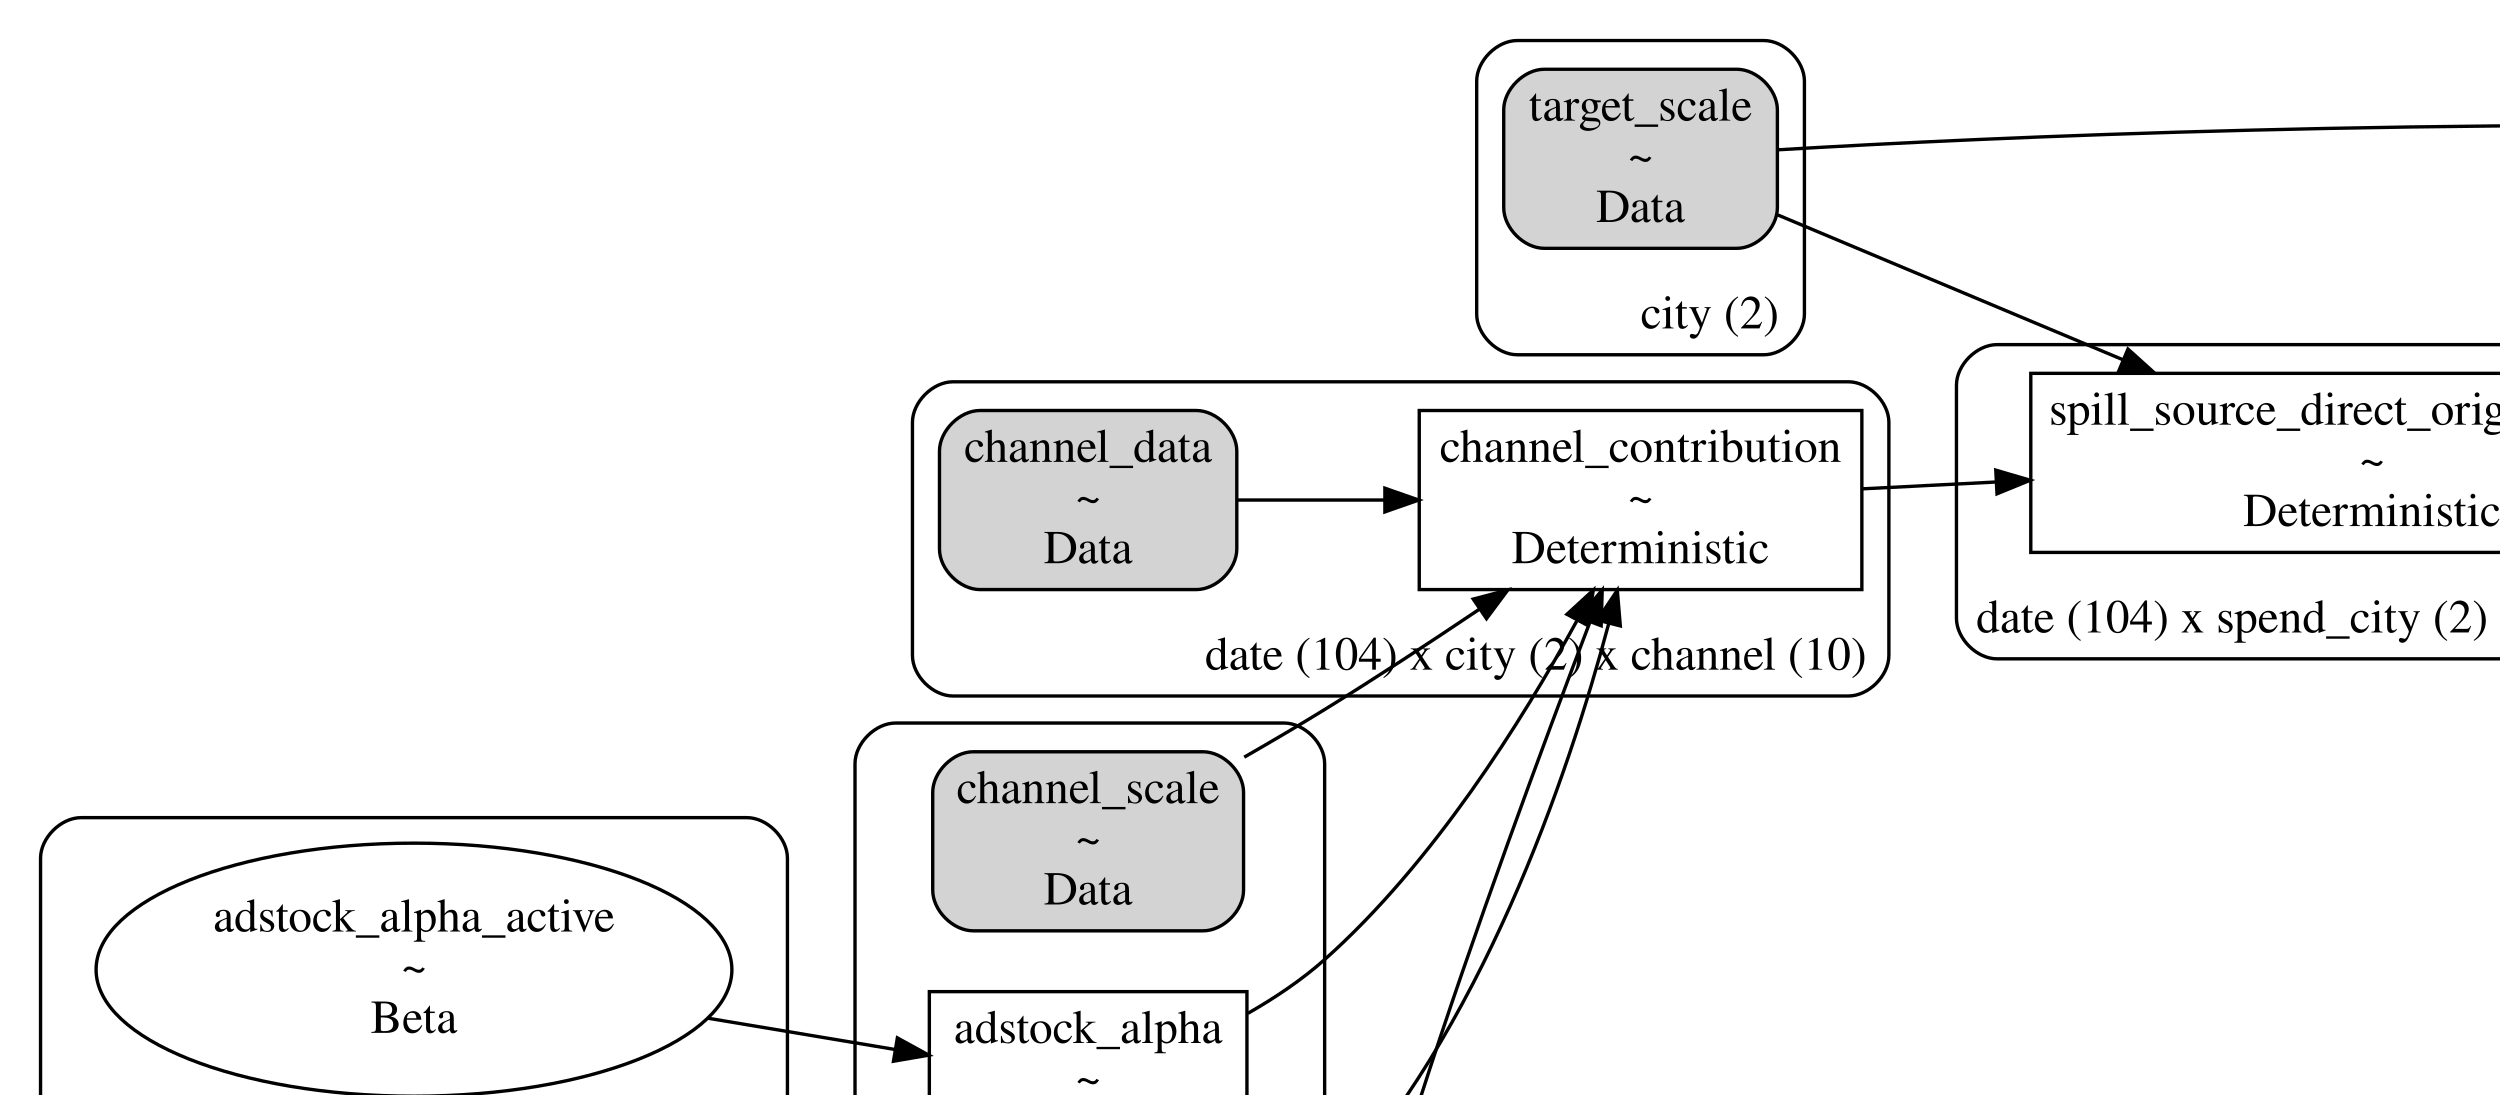
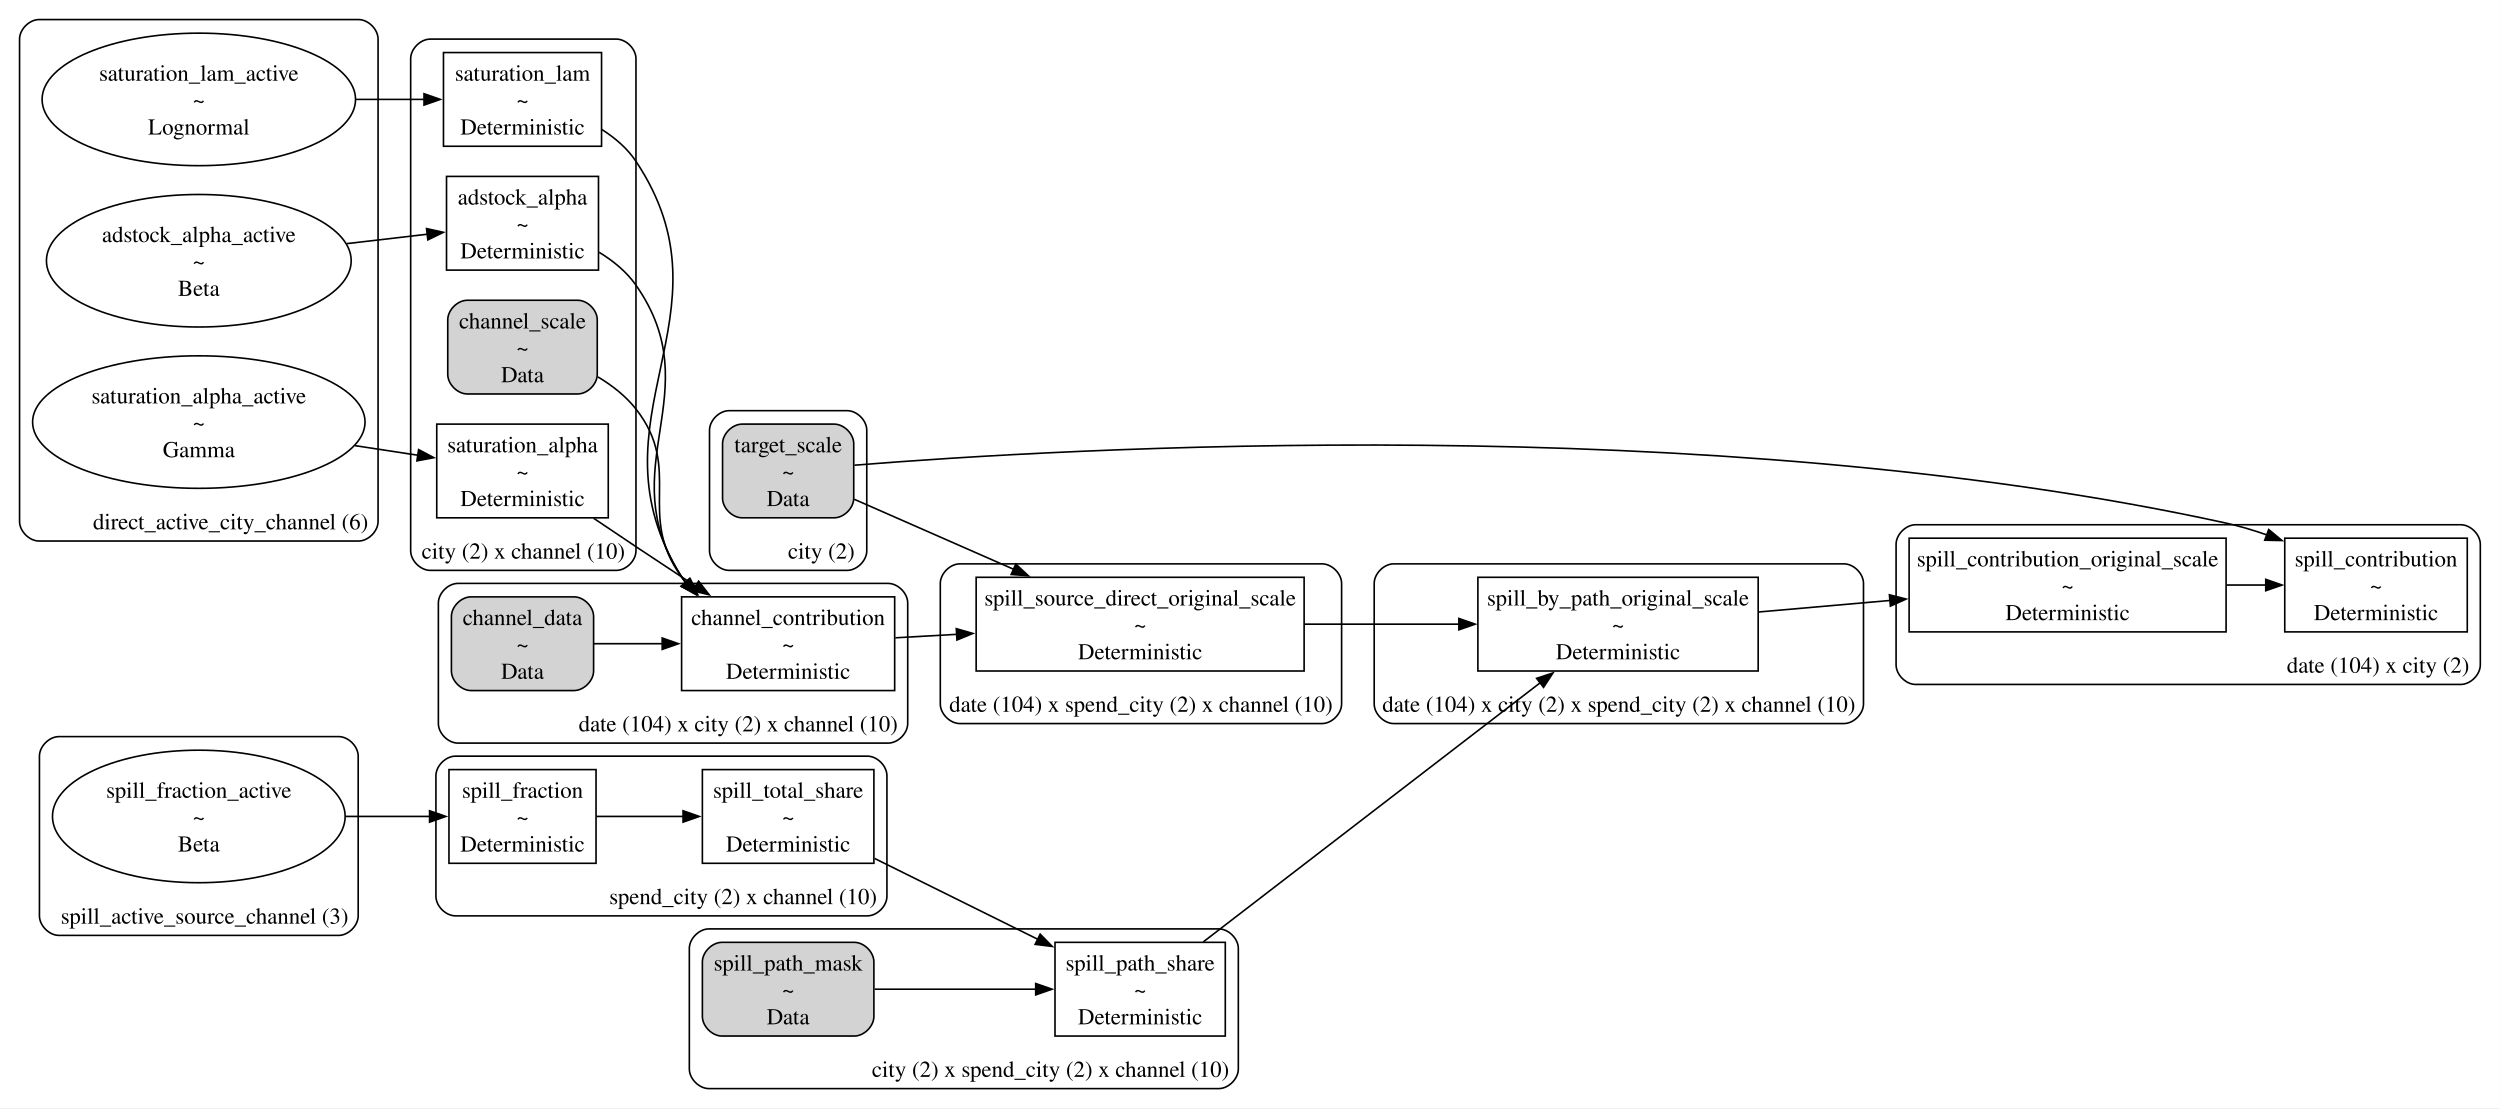
- <svg xmlns="http://www.w3.org/2000/svg" width="3206pt" height="1404pt" viewBox="0.00 0.00 1539.06 674.00">
-   <g id="graph0" class="graph" transform="scale(2.08 2.08) rotate(0) translate(4 670)">
-     <polygon fill="white" stroke="transparent" points="-4,4 -4,-670 1535.06,-670 1535.06,4 -4,4" />
+ <svg xmlns="http://www.w3.org/2000/svg" width="3196pt" height="1417pt" viewBox="0.00 0.00 3196.00 1417.00">
+   <g id="graph0" class="graph" transform="scale(2.08333 2.08333) rotate(0) translate(4 676)">
+     <polygon fill="white" stroke="none" points="-4,4 -4,-676 1530,-676 1530,4 -4,4" />
    <g id="clust1" class="cluster">
-       <path fill="none" stroke="black" d="M276.56,-28C276.56,-28 530.56,-28 530.56,-28 536.56,-28 542.56,-34 542.56,-40 542.56,-40 542.56,-109 542.56,-109 542.56,-115 536.56,-121 530.56,-121 530.56,-121 276.56,-121 276.56,-121 270.56,-121 264.56,-115 264.56,-109 264.56,-109 264.56,-40 264.56,-40 264.56,-34 270.56,-28 276.56,-28" />
-       <text text-anchor="middle" x="454.06" y="-35.8" font-family="Times,serif" font-size="14.00">spend_city (2) x channel (10)</text>
+       <path fill="none" stroke="black" d="M443.38,-326C443.38,-326 515.88,-326 515.88,-326 521.88,-326 527.88,-332 527.88,-338 527.88,-338 527.88,-412 527.88,-412 527.88,-418 521.88,-424 515.88,-424 515.88,-424 443.38,-424 443.38,-424 437.38,-424 431.38,-418 431.38,-412 431.38,-412 431.38,-338 431.38,-338 431.38,-332 437.38,-326 443.38,-326" />
+       <text xml:space="preserve" text-anchor="middle" x="500" y="-333.2" font-family="Times,serif" font-size="14.00">city (2)</text>
    </g>
    <g id="clust2" class="cluster">
-       <path fill="none" stroke="black" d="M32.02,-8C32.02,-8 205.04,-8 205.04,-8 211.04,-8 217.04,-14 217.04,-20 217.04,-20 217.04,-109 217.04,-109 217.04,-115 211.04,-121 205.04,-121 205.04,-121 32.02,-121 32.02,-121 26.02,-121 20.02,-115 20.02,-109 20.02,-109 20.02,-20 20.02,-20 20.02,-14 26.02,-8 32.02,-8" />
-       <text text-anchor="middle" x="122.54" y="-15.8" font-family="Times,serif" font-size="14.00">spill_active_source_channel (3)</text>
+       <path fill="none" stroke="black" d="M20,-344C20,-344 216,-344 216,-344 222,-344 228,-350 228,-356 228,-356 228,-652 228,-652 228,-658 222,-664 216,-664 216,-664 20,-664 20,-664 14,-664 8,-658 8,-652 8,-652 8,-356 8,-356 8,-350 14,-344 20,-344" />
+       <text xml:space="preserve" text-anchor="middle" x="137.5" y="-351.2" font-family="Times,serif" font-size="14.00">direct_active_city_channel (6)</text>
    </g>
    <g id="clust3" class="cluster">
-       <path fill="none" stroke="black" d="M20,-129C20,-129 217.06,-129 217.06,-129 223.06,-129 229.06,-135 229.06,-141 229.06,-141 229.06,-416 229.06,-416 229.06,-422 223.06,-428 217.06,-428 217.06,-428 20,-428 20,-428 14,-428 8,-422 8,-416 8,-416 8,-141 8,-141 8,-135 14,-129 20,-129" />
-       <text text-anchor="middle" x="138.06" y="-136.8" font-family="Times,serif" font-size="14.00">direct_active_city_channel (6)</text>
+       <path fill="none" stroke="black" d="M851.25,-232C851.25,-232 1127.5,-232 1127.5,-232 1133.5,-232 1139.5,-238 1139.5,-244 1139.5,-244 1139.5,-318 1139.5,-318 1139.5,-324 1133.5,-330 1127.5,-330 1127.5,-330 851.25,-330 851.25,-330 845.25,-330 839.25,-324 839.25,-318 839.25,-318 839.25,-244 839.25,-244 839.25,-238 845.25,-232 851.25,-232" />
+       <text xml:space="preserve" text-anchor="middle" x="989.38" y="-239.2" font-family="Times,serif" font-size="14.00">date (104) x city (2) x spend_city (2) x channel (10)</text>
    </g>
    <g id="clust4" class="cluster">
-       <path fill="none" stroke="black" d="M261.06,-150C261.06,-150 376.06,-150 376.06,-150 382.06,-150 388.06,-156 388.06,-162 388.06,-162 388.06,-444 388.06,-444 388.06,-450 382.06,-456 376.06,-456 376.06,-456 261.06,-456 261.06,-456 255.06,-456 249.06,-450 249.06,-444 249.06,-444 249.06,-162 249.06,-162 249.06,-156 255.06,-150 261.06,-150" />
-       <text text-anchor="middle" x="318.56" y="-157.8" font-family="Times,serif" font-size="14.00">city (2) x channel (10)</text>
+       <path fill="none" stroke="black" d="M260,-326C260,-326 374.25,-326 374.25,-326 380.25,-326 386.25,-332 386.25,-338 386.25,-338 386.25,-640 386.25,-640 386.25,-646 380.25,-652 374.25,-652 374.25,-652 260,-652 260,-652 254,-652 248,-646 248,-640 248,-640 248,-338 248,-338 248,-332 254,-326 260,-326" />
+       <text xml:space="preserve" text-anchor="middle" x="317.13" y="-333.2" font-family="Times,serif" font-size="14.00">city (2) x channel (10)</text>
    </g>
    <g id="clust5" class="cluster">
-       <path fill="none" stroke="black" d="M854.06,-475C854.06,-475 1131.06,-475 1131.06,-475 1137.06,-475 1143.06,-481 1143.06,-487 1143.06,-487 1143.06,-556 1143.06,-556 1143.06,-562 1137.06,-568 1131.06,-568 1131.06,-568 854.06,-568 854.06,-568 848.06,-568 842.06,-562 842.06,-556 842.06,-556 842.06,-487 842.06,-487 842.06,-481 848.06,-475 854.06,-475" />
-       <text text-anchor="middle" x="992.56" y="-482.8" font-family="Times,serif" font-size="14.00">date (104) x city (2) x spend_city (2) x channel (10)</text>
+       <path fill="none" stroke="black" d="M431,-8C431,-8 743.88,-8 743.88,-8 749.88,-8 755.88,-14 755.88,-20 755.88,-20 755.88,-94 755.88,-94 755.88,-100 749.88,-106 743.88,-106 743.88,-106 431,-106 431,-106 425,-106 419,-100 419,-94 419,-94 419,-20 419,-20 419,-14 425,-8 431,-8" />
+       <text xml:space="preserve" text-anchor="middle" x="640.63" y="-15.2" font-family="Times,serif" font-size="14.00">city (2) x spend_city (2) x channel (10)</text>
    </g>
    <g id="clust6" class="cluster">
-       <path fill="none" stroke="black" d="M278.06,-464C278.06,-464 543.06,-464 543.06,-464 549.06,-464 555.06,-470 555.06,-476 555.06,-476 555.06,-545 555.06,-545 555.06,-551 549.06,-557 543.06,-557 543.06,-557 278.06,-557 278.06,-557 272.06,-557 266.06,-551 266.06,-545 266.06,-545 266.06,-476 266.06,-476 266.06,-470 272.06,-464 278.06,-464" />
-       <text text-anchor="middle" x="450.56" y="-471.8" font-family="Times,serif" font-size="14.00">date (104) x city (2) x channel (10)</text>
+       <path fill="none" stroke="black" d="M277,-220C277,-220 541,-220 541,-220 547,-220 553,-226 553,-232 553,-232 553,-306 553,-306 553,-312 547,-318 541,-318 541,-318 277,-318 277,-318 271,-318 265,-312 265,-306 265,-306 265,-232 265,-232 265,-226 271,-220 277,-220" />
+       <text xml:space="preserve" text-anchor="middle" x="449" y="-227.2" font-family="Times,serif" font-size="14.00">date (104) x city (2) x channel (10)</text>
    </g>
    <g id="clust7" class="cluster">
-       <path fill="none" stroke="black" d="M432.56,-247C432.56,-247 746.56,-247 746.56,-247 752.56,-247 758.56,-253 758.56,-259 758.56,-259 758.56,-328 758.56,-328 758.56,-334 752.56,-340 746.56,-340 746.56,-340 432.56,-340 432.56,-340 426.56,-340 420.56,-334 420.56,-328 420.56,-328 420.56,-259 420.56,-259 420.56,-253 426.56,-247 432.56,-247" />
-       <text text-anchor="middle" x="643.06" y="-254.8" font-family="Times,serif" font-size="14.00">city (2) x spend_city (2) x channel (10)</text>
+       <path fill="none" stroke="black" d="M1171.5,-256C1171.5,-256 1506,-256 1506,-256 1512,-256 1518,-262 1518,-268 1518,-268 1518,-342 1518,-342 1518,-348 1512,-354 1506,-354 1506,-354 1171.5,-354 1171.5,-354 1165.5,-354 1159.5,-348 1159.5,-342 1159.5,-342 1159.5,-268 1159.5,-268 1159.5,-262 1165.5,-256 1171.5,-256" />
+       <text xml:space="preserve" text-anchor="middle" x="1455.25" y="-263.2" font-family="Times,serif" font-size="14.00">date (104) x city (2)</text>
    </g>
    <g id="clust8" class="cluster">
-       <path fill="none" stroke="black" d="M1175.06,-487C1175.06,-487 1511.06,-487 1511.06,-487 1517.06,-487 1523.06,-493 1523.06,-499 1523.06,-499 1523.06,-568 1523.06,-568 1523.06,-574 1517.06,-580 1511.06,-580 1511.06,-580 1175.06,-580 1175.06,-580 1169.06,-580 1163.06,-574 1163.06,-568 1163.06,-568 1163.06,-499 1163.06,-499 1163.06,-493 1169.06,-487 1175.06,-487" />
-       <text text-anchor="middle" x="1460.06" y="-494.8" font-family="Times,serif" font-size="14.00">date (104) x city (2)</text>
+       <path fill="none" stroke="black" d="M275.5,-114C275.5,-114 528.25,-114 528.25,-114 534.25,-114 540.25,-120 540.25,-126 540.25,-126 540.25,-200 540.25,-200 540.25,-206 534.25,-212 528.25,-212 528.25,-212 275.5,-212 275.5,-212 269.5,-212 263.5,-206 263.5,-200 263.5,-200 263.5,-126 263.5,-126 263.5,-120 269.5,-114 275.5,-114" />
+       <text xml:space="preserve" text-anchor="middle" x="452" y="-121.2" font-family="Times,serif" font-size="14.00">spend_city (2) x channel (10)</text>
    </g>
    <g id="clust9" class="cluster">
-       <path fill="none" stroke="black" d="M445.06,-565C445.06,-565 518.06,-565 518.06,-565 524.06,-565 530.06,-571 530.06,-577 530.06,-577 530.06,-646 530.06,-646 530.06,-652 524.06,-658 518.06,-658 518.06,-658 445.06,-658 445.06,-658 439.06,-658 433.06,-652 433.06,-646 433.06,-646 433.06,-577 433.06,-577 433.06,-571 439.06,-565 445.06,-565" />
-       <text text-anchor="middle" x="502.06" y="-572.8" font-family="Times,serif" font-size="14.00">city (2)</text>
+       <path fill="none" stroke="black" d="M585,-232C585,-232 807.25,-232 807.25,-232 813.25,-232 819.25,-238 819.25,-244 819.25,-244 819.25,-318 819.25,-318 819.25,-324 813.25,-330 807.25,-330 807.25,-330 585,-330 585,-330 579,-330 573,-324 573,-318 573,-318 573,-244 573,-244 573,-238 579,-232 585,-232" />
+       <text xml:space="preserve" text-anchor="middle" x="696.13" y="-239.2" font-family="Times,serif" font-size="14.00">date (104) x spend_city (2) x channel (10)</text>
    </g>
    <g id="clust10" class="cluster">
-       <path fill="none" stroke="black" d="M587.06,-475C587.06,-475 810.06,-475 810.06,-475 816.06,-475 822.06,-481 822.06,-487 822.06,-487 822.06,-556 822.06,-556 822.06,-562 816.06,-568 810.06,-568 810.06,-568 587.06,-568 587.06,-568 581.06,-568 575.06,-562 575.06,-556 575.06,-556 575.06,-487 575.06,-487 575.06,-481 581.06,-475 587.06,-475" />
-       <text text-anchor="middle" x="698.56" y="-482.8" font-family="Times,serif" font-size="14.00">date (104) x spend_city (2) x channel (10)</text>
+       <path fill="none" stroke="black" d="M32.2,-102C32.2,-102 203.8,-102 203.8,-102 209.8,-102 215.8,-108 215.8,-114 215.8,-114 215.8,-212 215.8,-212 215.8,-218 209.8,-224 203.8,-224 203.8,-224 32.2,-224 32.2,-224 26.2,-224 20.2,-218 20.2,-212 20.2,-212 20.2,-114 20.2,-114 20.2,-108 26.2,-102 32.2,-102" />
+       <text xml:space="preserve" text-anchor="middle" x="121.55" y="-109.2" font-family="Times,serif" font-size="14.00">spill_active_source_channel (3)</text>
    </g>
    <g id="node1" class="node">
-       <polygon fill="none" stroke="black" points="363.56,-112.5 272.56,-112.5 272.56,-59.5 363.56,-59.5 363.56,-112.5" />
-       <text text-anchor="middle" x="318.06" y="-97.3" font-family="Times,serif" font-size="14.00">spill_fraction</text>
-       <text text-anchor="middle" x="318.06" y="-82.3" font-family="Times,serif" font-size="14.00">~</text>
-       <text text-anchor="middle" x="318.06" y="-67.3" font-family="Times,serif" font-size="14.00">Deterministic</text>
+       <path fill="lightgrey" stroke="black" d="M507.88,-415.75C507.88,-415.75 451.38,-415.75 451.38,-415.75 445.38,-415.75 439.38,-409.75 439.38,-403.75 439.38,-403.75 439.38,-370.25 439.38,-370.25 439.38,-364.25 445.38,-358.25 451.38,-358.25 451.38,-358.25 507.88,-358.25 507.88,-358.25 513.88,-358.25 519.88,-364.25 519.88,-370.25 519.88,-370.25 519.88,-403.75 519.88,-403.75 519.88,-409.75 513.88,-415.75 507.88,-415.75" />
+       <text xml:space="preserve" text-anchor="middle" x="479.63" y="-398.45" font-family="Times,serif" font-size="14.00">target_scale</text>
+       <text xml:space="preserve" text-anchor="middle" x="479.63" y="-381.95" font-family="Times,serif" font-size="14.00">~</text>
+       <text xml:space="preserve" text-anchor="middle" x="479.63" y="-365.45" font-family="Times,serif" font-size="14.00">Data</text>
+     </g>
+     <g id="node14" class="node">
+       <polygon fill="none" stroke="black" points="1510,-345.75 1398,-345.75 1398,-288.25 1510,-288.25 1510,-345.75" />
+       <text xml:space="preserve" text-anchor="middle" x="1454" y="-328.45" font-family="Times,serif" font-size="14.00">spill_contribution</text>
+       <text xml:space="preserve" text-anchor="middle" x="1454" y="-311.95" font-family="Times,serif" font-size="14.00">~</text>
+       <text xml:space="preserve" text-anchor="middle" x="1454" y="-295.45" font-family="Times,serif" font-size="14.00">Deterministic</text>
+     </g>
+     <g id="edge15" class="edge">
+       <path fill="none" stroke="black" d="M520.35,-390.54C645.76,-400.68 1043.81,-424.8 1362,-355 1370.26,-353.19 1378.71,-350.66 1386.98,-347.77" />
+       <polygon fill="black" stroke="black" points="1388.15,-351.07 1396.3,-344.3 1385.71,-344.51 1388.15,-351.07" />
+     </g>
+     <g id="node18" class="node">
+       <polygon fill="none" stroke="black" points="796.25,-321.75 595,-321.75 595,-264.25 796.25,-264.25 796.25,-321.75" />
+       <text xml:space="preserve" text-anchor="middle" x="695.63" y="-304.45" font-family="Times,serif" font-size="14.00">spill_source_direct_original_scale</text>
+       <text xml:space="preserve" text-anchor="middle" x="695.63" y="-287.95" font-family="Times,serif" font-size="14.00">~</text>
+       <text xml:space="preserve" text-anchor="middle" x="695.63" y="-271.45" font-family="Times,serif" font-size="14.00">Deterministic</text>
+     </g>
+     <g id="edge17" class="edge">
+       <path fill="none" stroke="black" d="M520.13,-369.65C547.6,-357.58 585.1,-341.11 618.3,-326.53" />
+       <polygon fill="black" stroke="black" points="619.32,-329.9 627.07,-322.68 616.5,-323.49 619.32,-329.9" />
    </g>
    <g id="node2" class="node">
-       <polygon fill="none" stroke="black" points="534.56,-112.5 428.56,-112.5 428.56,-59.5 534.56,-59.5 534.56,-112.5" />
-       <text text-anchor="middle" x="481.56" y="-97.3" font-family="Times,serif" font-size="14.00">spill_total_share</text>
-       <text text-anchor="middle" x="481.56" y="-82.3" font-family="Times,serif" font-size="14.00">~</text>
-       <text text-anchor="middle" x="481.56" y="-67.3" font-family="Times,serif" font-size="14.00">Deterministic</text>
+       <ellipse fill="none" stroke="black" cx="118" cy="-417" rx="102" ry="40.66" />
+       <text xml:space="preserve" text-anchor="middle" x="118" y="-428.45" font-family="Times,serif" font-size="14.00">saturation_alpha_active</text>
+       <text xml:space="preserve" text-anchor="middle" x="118" y="-411.95" font-family="Times,serif" font-size="14.00">~</text>
+       <text xml:space="preserve" text-anchor="middle" x="118" y="-395.45" font-family="Times,serif" font-size="14.00">Gamma</text>
+     </g>
+     <g id="node6" class="node">
+       <polygon fill="none" stroke="black" points="369.25,-415.75 264,-415.75 264,-358.25 369.25,-358.25 369.25,-415.75" />
+       <text xml:space="preserve" text-anchor="middle" x="316.63" y="-398.45" font-family="Times,serif" font-size="14.00">saturation_alpha</text>
+       <text xml:space="preserve" text-anchor="middle" x="316.63" y="-381.95" font-family="Times,serif" font-size="14.00">~</text>
+       <text xml:space="preserve" text-anchor="middle" x="316.63" y="-365.45" font-family="Times,serif" font-size="14.00">Deterministic</text>
+     </g>
+     <g id="edge14" class="edge">
+       <path fill="none" stroke="black" d="M213.86,-402.53C227.01,-400.52 240.26,-398.5 252.63,-396.61" />
+       <polygon fill="black" stroke="black" points="252.88,-400.11 262.24,-395.15 251.82,-393.19 252.88,-400.11" />
+     </g>
+     <g id="node3" class="node">
+       <ellipse fill="none" stroke="black" cx="118" cy="-516" rx="93.51" ry="40.66" />
+       <text xml:space="preserve" text-anchor="middle" x="118" y="-527.45" font-family="Times,serif" font-size="14.00">adstock_alpha_active</text>
+       <text xml:space="preserve" text-anchor="middle" x="118" y="-510.95" font-family="Times,serif" font-size="14.00">~</text>
+       <text xml:space="preserve" text-anchor="middle" x="118" y="-494.45" font-family="Times,serif" font-size="14.00">Beta</text>
+     </g>
+     <g id="node9" class="node">
+       <polygon fill="none" stroke="black" points="363.25,-567.75 270,-567.75 270,-510.25 363.25,-510.25 363.25,-567.75" />
+       <text xml:space="preserve" text-anchor="middle" x="316.63" y="-550.45" font-family="Times,serif" font-size="14.00">adstock_alpha</text>
+       <text xml:space="preserve" text-anchor="middle" x="316.63" y="-533.95" font-family="Times,serif" font-size="14.00">~</text>
+       <text xml:space="preserve" text-anchor="middle" x="316.63" y="-517.45" font-family="Times,serif" font-size="14.00">Deterministic</text>
+     </g>
+     <g id="edge3" class="edge">
+       <path fill="none" stroke="black" d="M208.68,-526.49C225.63,-528.47 242.93,-530.5 258.54,-532.32" />
+       <polygon fill="black" stroke="black" points="257.73,-535.75 268.07,-533.44 258.54,-528.8 257.73,-535.75" />
+     </g>
+     <g id="node4" class="node">
+       <ellipse fill="none" stroke="black" cx="118" cy="-615" rx="96.17" ry="40.66" />
+       <text xml:space="preserve" text-anchor="middle" x="118" y="-626.45" font-family="Times,serif" font-size="14.00">saturation_lam_active</text>
+       <text xml:space="preserve" text-anchor="middle" x="118" y="-609.95" font-family="Times,serif" font-size="14.00">~</text>
+       <text xml:space="preserve" text-anchor="middle" x="118" y="-593.45" font-family="Times,serif" font-size="14.00">Lognormal</text>
+     </g>
+     <g id="node8" class="node">
+       <polygon fill="none" stroke="black" points="365.13,-643.75 268.13,-643.75 268.13,-586.25 365.13,-586.25 365.13,-643.75" />
+       <text xml:space="preserve" text-anchor="middle" x="316.63" y="-626.45" font-family="Times,serif" font-size="14.00">saturation_lam</text>
+       <text xml:space="preserve" text-anchor="middle" x="316.63" y="-609.95" font-family="Times,serif" font-size="14.00">~</text>
+       <text xml:space="preserve" text-anchor="middle" x="316.63" y="-593.45" font-family="Times,serif" font-size="14.00">Deterministic</text>
+     </g>
+     <g id="edge11" class="edge">
+       <path fill="none" stroke="black" d="M214.43,-615C228.74,-615 243.12,-615 256.37,-615" />
+       <polygon fill="black" stroke="black" points="256.19,-618.5 266.19,-615 256.19,-611.5 256.19,-618.5" />
+     </g>
+     <g id="node5" class="node">
+       <polygon fill="none" stroke="black" points="1074.88,-321.75 902.88,-321.75 902.88,-264.25 1074.88,-264.25 1074.88,-321.75" />
+       <text xml:space="preserve" text-anchor="middle" x="988.88" y="-304.45" font-family="Times,serif" font-size="14.00">spill_by_path_original_scale</text>
+       <text xml:space="preserve" text-anchor="middle" x="988.88" y="-287.95" font-family="Times,serif" font-size="14.00">~</text>
+       <text xml:space="preserve" text-anchor="middle" x="988.88" y="-271.45" font-family="Times,serif" font-size="14.00">Deterministic</text>
+     </g>
+     <g id="node15" class="node">
+       <polygon fill="none" stroke="black" points="1362,-345.75 1167.5,-345.75 1167.5,-288.25 1362,-288.25 1362,-345.75" />
+       <text xml:space="preserve" text-anchor="middle" x="1264.75" y="-328.45" font-family="Times,serif" font-size="14.00">spill_contribution_original_scale</text>
+       <text xml:space="preserve" text-anchor="middle" x="1264.75" y="-311.95" font-family="Times,serif" font-size="14.00">~</text>
+       <text xml:space="preserve" text-anchor="middle" x="1264.75" y="-295.45" font-family="Times,serif" font-size="14.00">Deterministic</text>
+     </g>
+     <g id="edge12" class="edge">
+       <path fill="none" stroke="black" d="M1075.03,-300.46C1100.59,-302.7 1128.96,-305.19 1155.79,-307.54" />
+       <polygon fill="black" stroke="black" points="1155.4,-311.02 1165.67,-308.4 1156.01,-304.05 1155.4,-311.02" />
+     </g>
+     <g id="node13" class="node">
+       <polygon fill="none" stroke="black" points="545,-309.75 414.25,-309.75 414.25,-252.25 545,-252.25 545,-309.75" />
+       <text xml:space="preserve" text-anchor="middle" x="479.63" y="-292.45" font-family="Times,serif" font-size="14.00">channel_contribution</text>
+       <text xml:space="preserve" text-anchor="middle" x="479.63" y="-275.95" font-family="Times,serif" font-size="14.00">~</text>
+       <text xml:space="preserve" text-anchor="middle" x="479.63" y="-259.45" font-family="Times,serif" font-size="14.00">Deterministic</text>
+     </g>
+     <g id="edge5" class="edge">
+       <path fill="none" stroke="black" d="M360.28,-357.97C377.04,-346.65 396.49,-333.63 414.25,-322 417.1,-320.14 420.02,-318.24 422.97,-316.32" />
+       <polygon fill="black" stroke="black" points="424.69,-319.38 431.2,-311.02 420.9,-313.5 424.69,-319.38" />
+     </g>
+     <g id="node7" class="node">
+       <path fill="lightgrey" stroke="black" d="M350.5,-491.75C350.5,-491.75 282.75,-491.75 282.75,-491.75 276.75,-491.75 270.75,-485.75 270.75,-479.75 270.75,-479.75 270.75,-446.25 270.75,-446.25 270.75,-440.25 276.75,-434.25 282.75,-434.25 282.75,-434.25 350.5,-434.25 350.5,-434.25 356.5,-434.25 362.5,-440.25 362.5,-446.25 362.5,-446.25 362.5,-479.75 362.5,-479.75 362.5,-485.75 356.5,-491.75 350.5,-491.75" />
+       <text xml:space="preserve" text-anchor="middle" x="316.63" y="-474.45" font-family="Times,serif" font-size="14.00">channel_scale</text>
+       <text xml:space="preserve" text-anchor="middle" x="316.63" y="-457.95" font-family="Times,serif" font-size="14.00">~</text>
+       <text xml:space="preserve" text-anchor="middle" x="316.63" y="-441.45" font-family="Times,serif" font-size="14.00">Data</text>
+     </g>
+     <g id="edge4" class="edge">
+       <path fill="none" stroke="black" d="M362.93,-444.71C371.67,-439.45 380.03,-432.93 386.25,-425 415.53,-387.68 386.13,-360.2 414.25,-322 415.23,-320.67 416.27,-319.36 417.36,-318.1" />
+       <polygon fill="black" stroke="black" points="419.57,-320.84 424.12,-311.27 414.6,-315.91 419.57,-320.84" />
+     </g>
+     <g id="edge7" class="edge">
+       <path fill="none" stroke="black" d="M365.3,-596.54C373.44,-591.37 380.97,-584.94 386.25,-577 449.42,-482.09 354.02,-418.81 414.25,-322 415.02,-320.77 415.84,-319.56 416.7,-318.39" />
+       <polygon fill="black" stroke="black" points="419.14,-320.91 423.16,-311.11 413.9,-316.27 419.14,-320.91" />
+     </g>
+     <g id="edge8" class="edge">
+       <path fill="none" stroke="black" d="M363.61,-521.21C372.31,-515.92 380.48,-509.26 386.25,-501 432.39,-435.01 370.16,-389.38 414.25,-322 415.05,-320.78 415.89,-319.6 416.78,-318.44" />
+       <polygon fill="black" stroke="black" points="419.2,-320.98 423.36,-311.23 414.03,-316.26 419.2,-320.98" />
+     </g>
+     <g id="node10" class="node">
+       <polygon fill="none" stroke="black" points="747.88,-97.75 643.38,-97.75 643.38,-40.25 747.88,-40.25 747.88,-97.75" />
+       <text xml:space="preserve" text-anchor="middle" x="695.63" y="-80.45" font-family="Times,serif" font-size="14.00">spill_path_share</text>
+       <text xml:space="preserve" text-anchor="middle" x="695.63" y="-63.95" font-family="Times,serif" font-size="14.00">~</text>
+       <text xml:space="preserve" text-anchor="middle" x="695.63" y="-47.45" font-family="Times,serif" font-size="14.00">Deterministic</text>
    </g>
    <g id="edge1" class="edge">
-       <path fill="none" stroke="black" d="M363.62,-86C380.48,-86 399.99,-86 418.19,-86" />
-       <polygon fill="black" stroke="black" points="418.43,-89.5 428.43,-86 418.43,-82.5 418.43,-89.5" />
-     </g>
-     <g id="node15" class="node">
-       <polygon fill="none" stroke="black" points="750.56,-331.5 645.56,-331.5 645.56,-278.5 750.56,-278.5 750.56,-331.5" />
-       <text text-anchor="middle" x="698.06" y="-316.3" font-family="Times,serif" font-size="14.00">spill_path_share</text>
-       <text text-anchor="middle" x="698.06" y="-301.3" font-family="Times,serif" font-size="14.00">~</text>
-       <text text-anchor="middle" x="698.06" y="-286.3" font-family="Times,serif" font-size="14.00">Deterministic</text>
+       <path fill="none" stroke="black" d="M734.4,-98.05C787.44,-138.84 883.89,-213.02 941.3,-257.18" />
+       <polygon fill="black" stroke="black" points="938.9,-259.75 948.97,-263.07 943.17,-254.2 938.9,-259.75" />
+     </g>
+     <g id="node11" class="node">
+       <path fill="lightgrey" stroke="black" d="M520.25,-97.75C520.25,-97.75 439,-97.75 439,-97.75 433,-97.75 427,-91.75 427,-85.75 427,-85.75 427,-52.25 427,-52.25 427,-46.25 433,-40.25 439,-40.25 439,-40.25 520.25,-40.25 520.25,-40.25 526.25,-40.25 532.25,-46.25 532.25,-52.25 532.25,-52.25 532.25,-85.75 532.25,-85.75 532.25,-91.75 526.25,-97.75 520.25,-97.75" />
+       <text xml:space="preserve" text-anchor="middle" x="479.63" y="-80.45" font-family="Times,serif" font-size="14.00">spill_path_mask</text>
+       <text xml:space="preserve" text-anchor="middle" x="479.63" y="-63.95" font-family="Times,serif" font-size="14.00">~</text>
+       <text xml:space="preserve" text-anchor="middle" x="479.63" y="-47.45" font-family="Times,serif" font-size="14.00">Data</text>
    </g>
    <g id="edge10" class="edge">
-       <path fill="none" stroke="black" d="M508.86,-112.85C547.89,-152.7 621.09,-227.44 663.79,-271.03" />
-       <polygon fill="black" stroke="black" points="661.38,-273.57 670.88,-278.27 666.38,-268.68 661.38,-273.57" />
-     </g>
-     <g id="node3" class="node">
-       <ellipse fill="none" stroke="black" cx="118.53" cy="-76" rx="90.52" ry="37.45" />
-       <text text-anchor="middle" x="118.53" y="-87.3" font-family="Times,serif" font-size="14.00">spill_fraction_active</text>
-       <text text-anchor="middle" x="118.53" y="-72.3" font-family="Times,serif" font-size="14.00">~</text>
-       <text text-anchor="middle" x="118.53" y="-57.3" font-family="Times,serif" font-size="14.00">Beta</text>
+       <path fill="none" stroke="black" d="M532.7,-69C562.56,-69 600.25,-69 631.76,-69" />
+       <polygon fill="black" stroke="black" points="631.54,-72.5 641.54,-69 631.54,-65.5 631.54,-72.5" />
+     </g>
+     <g id="node12" class="node">
+       <path fill="lightgrey" stroke="black" d="M348.25,-309.75C348.25,-309.75 285,-309.75 285,-309.75 279,-309.75 273,-303.75 273,-297.75 273,-297.75 273,-264.25 273,-264.25 273,-258.25 279,-252.25 285,-252.25 285,-252.25 348.25,-252.25 348.25,-252.25 354.25,-252.25 360.25,-258.25 360.25,-264.25 360.25,-264.25 360.25,-297.75 360.25,-297.75 360.25,-303.75 354.25,-309.75 348.25,-309.75" />
+       <text xml:space="preserve" text-anchor="middle" x="316.63" y="-292.45" font-family="Times,serif" font-size="14.00">channel_data</text>
+       <text xml:space="preserve" text-anchor="middle" x="316.63" y="-275.95" font-family="Times,serif" font-size="14.00">~</text>
+       <text xml:space="preserve" text-anchor="middle" x="316.63" y="-259.45" font-family="Times,serif" font-size="14.00">Data</text>
+     </g>
+     <g id="edge6" class="edge">
+       <path fill="none" stroke="black" d="M360.35,-281C373.29,-281 387.91,-281 402.35,-281" />
+       <polygon fill="black" stroke="black" points="402.34,-284.5 412.34,-281 402.34,-277.5 402.34,-284.5" />
+     </g>
+     <g id="edge18" class="edge">
+       <path fill="none" stroke="black" d="M545.41,-284.63C557.4,-285.31 570.23,-286.02 583.15,-286.75" />
+       <polygon fill="black" stroke="black" points="582.81,-290.24 592.99,-287.3 583.21,-283.25 582.81,-290.24" />
+     </g>
+     <g id="edge16" class="edge">
+       <path fill="none" stroke="black" d="M1362.39,-317C1370.56,-317 1378.7,-317 1386.56,-317" />
+       <polygon fill="black" stroke="black" points="1386.34,-320.5 1396.34,-317 1386.34,-313.5 1386.34,-320.5" />
+     </g>
+     <g id="node16" class="node">
+       <polygon fill="none" stroke="black" points="532.25,-203.75 427,-203.75 427,-146.25 532.25,-146.25 532.25,-203.75" />
+       <text xml:space="preserve" text-anchor="middle" x="479.63" y="-186.45" font-family="Times,serif" font-size="14.00">spill_total_share</text>
+       <text xml:space="preserve" text-anchor="middle" x="479.63" y="-169.95" font-family="Times,serif" font-size="14.00">~</text>
+       <text xml:space="preserve" text-anchor="middle" x="479.63" y="-153.45" font-family="Times,serif" font-size="14.00">Deterministic</text>
+     </g>
+     <g id="edge9" class="edge">
+       <path fill="none" stroke="black" d="M532.7,-149.21C562.96,-134.22 601.25,-115.25 633,-99.53" />
+       <polygon fill="black" stroke="black" points="634.29,-102.79 641.7,-95.22 631.19,-96.52 634.29,-102.79" />
+     </g>
+     <g id="node17" class="node">
+       <polygon fill="none" stroke="black" points="361.75,-203.75 271.5,-203.75 271.5,-146.25 361.75,-146.25 361.75,-203.75" />
+       <text xml:space="preserve" text-anchor="middle" x="316.63" y="-186.45" font-family="Times,serif" font-size="14.00">spill_fraction</text>
+       <text xml:space="preserve" text-anchor="middle" x="316.63" y="-169.95" font-family="Times,serif" font-size="14.00">~</text>
+       <text xml:space="preserve" text-anchor="middle" x="316.63" y="-153.45" font-family="Times,serif" font-size="14.00">Deterministic</text>
+     </g>
+     <g id="edge19" class="edge">
+       <path fill="none" stroke="black" d="M362.05,-175C378.46,-175 397.4,-175 415.18,-175" />
+       <polygon fill="black" stroke="black" points="415.14,-178.5 425.14,-175 415.14,-171.5 415.14,-178.5" />
+     </g>
+     <g id="edge2" class="edge">
+       <path fill="none" stroke="black" d="M796.45,-293C827.11,-293 860.79,-293 891.24,-293" />
+       <polygon fill="black" stroke="black" points="891.22,-296.5 901.22,-293 891.22,-289.5 891.22,-296.5" />
+     </g>
+     <g id="node19" class="node">
+       <ellipse fill="none" stroke="black" cx="118" cy="-175" rx="89.8" ry="40.66" />
+       <text xml:space="preserve" text-anchor="middle" x="118" y="-186.45" font-family="Times,serif" font-size="14.00">spill_fraction_active</text>
+       <text xml:space="preserve" text-anchor="middle" x="118" y="-169.95" font-family="Times,serif" font-size="14.00">~</text>
+       <text xml:space="preserve" text-anchor="middle" x="118" y="-153.45" font-family="Times,serif" font-size="14.00">Beta</text>
    </g>
    <g id="edge13" class="edge">
-       <path fill="none" stroke="black" d="M208.47,-80.5C226.79,-81.43 245.56,-82.38 262.24,-83.22" />
-       <polygon fill="black" stroke="black" points="262.16,-86.72 272.32,-83.74 262.51,-79.73 262.16,-86.72" />
-     </g>
-     <g id="node4" class="node">
-       <ellipse fill="none" stroke="black" cx="118.53" cy="-383" rx="94.09" ry="37.45" />
-       <text text-anchor="middle" x="118.53" y="-394.3" font-family="Times,serif" font-size="14.00">adstock_alpha_active</text>
-       <text text-anchor="middle" x="118.53" y="-379.3" font-family="Times,serif" font-size="14.00">~</text>
-       <text text-anchor="middle" x="118.53" y="-364.3" font-family="Times,serif" font-size="14.00">Beta</text>
-     </g>
-     <g id="node8" class="node">
-       <polygon fill="none" stroke="black" points="365.06,-376.5 271.06,-376.5 271.06,-323.5 365.06,-323.5 365.06,-376.5" />
-       <text text-anchor="middle" x="318.06" y="-361.3" font-family="Times,serif" font-size="14.00">adstock_alpha</text>
-       <text text-anchor="middle" x="318.06" y="-346.3" font-family="Times,serif" font-size="14.00">~</text>
-       <text text-anchor="middle" x="318.06" y="-331.3" font-family="Times,serif" font-size="14.00">Deterministic</text>
-     </g>
-     <g id="edge19" class="edge">
-       <path fill="none" stroke="black" d="M205.6,-368.62C224.37,-365.49 243.76,-362.25 261.01,-359.36" />
-       <polygon fill="black" stroke="black" points="261.6,-362.81 270.89,-357.71 260.45,-355.91 261.6,-362.81" />
-     </g>
-     <g id="node5" class="node">
-       <ellipse fill="none" stroke="black" cx="118.53" cy="-290" rx="96.75" ry="37.45" />
-       <text text-anchor="middle" x="118.53" y="-301.3" font-family="Times,serif" font-size="14.00">saturation_lam_active</text>
-       <text text-anchor="middle" x="118.53" y="-286.3" font-family="Times,serif" font-size="14.00">~</text>
-       <text text-anchor="middle" x="118.53" y="-271.3" font-family="Times,serif" font-size="14.00">Lognormal</text>
-     </g>
-     <g id="node10" class="node">
-       <polygon fill="none" stroke="black" points="367.06,-305.5 269.06,-305.5 269.06,-252.5 367.06,-252.5 367.06,-305.5" />
-       <text text-anchor="middle" x="318.06" y="-290.3" font-family="Times,serif" font-size="14.00">saturation_lam</text>
-       <text text-anchor="middle" x="318.06" y="-275.3" font-family="Times,serif" font-size="14.00">~</text>
-       <text text-anchor="middle" x="318.06" y="-260.3" font-family="Times,serif" font-size="14.00">Deterministic</text>
-     </g>
-     <g id="edge11" class="edge">
-       <path fill="none" stroke="black" d="M214.53,-284.71C229.58,-283.87 244.74,-283.03 258.62,-282.25" />
-       <polygon fill="black" stroke="black" points="259.16,-285.73 268.95,-281.68 258.78,-278.74 259.16,-285.73" />
-     </g>
-     <g id="node6" class="node">
-       <ellipse fill="none" stroke="black" cx="118.53" cy="-197" rx="102.56" ry="37.45" />
-       <text text-anchor="middle" x="118.53" y="-208.3" font-family="Times,serif" font-size="14.00">saturation_alpha_active</text>
-       <text text-anchor="middle" x="118.53" y="-193.3" font-family="Times,serif" font-size="14.00">~</text>
-       <text text-anchor="middle" x="118.53" y="-178.3" font-family="Times,serif" font-size="14.00">Gamma</text>
-     </g>
-     <g id="node9" class="node">
-       <polygon fill="none" stroke="black" points="371.06,-234.5 265.06,-234.5 265.06,-181.5 371.06,-181.5 371.06,-234.5" />
-       <text text-anchor="middle" x="318.06" y="-219.3" font-family="Times,serif" font-size="14.00">saturation_alpha</text>
-       <text text-anchor="middle" x="318.06" y="-204.3" font-family="Times,serif" font-size="14.00">~</text>
-       <text text-anchor="middle" x="318.06" y="-189.3" font-family="Times,serif" font-size="14.00">Deterministic</text>
-     </g>
-     <g id="edge14" class="edge">
-       <path fill="none" stroke="black" d="M220.03,-202.6C231.93,-203.26 243.79,-203.92 254.92,-204.54" />
-       <polygon fill="black" stroke="black" points="254.75,-208.04 264.93,-205.1 255.14,-201.05 254.75,-208.04" />
-     </g>
-     <g id="node7" class="node">
-       <path fill="lightgrey" stroke="black" d="M352.06,-447.5C352.06,-447.5 284.06,-447.5 284.06,-447.5 278.06,-447.5 272.06,-441.5 272.06,-435.5 272.06,-435.5 272.06,-406.5 272.06,-406.5 272.06,-400.5 278.06,-394.5 284.06,-394.5 284.06,-394.5 352.06,-394.5 352.06,-394.5 358.06,-394.5 364.06,-400.5 364.06,-406.5 364.06,-406.5 364.06,-435.5 364.06,-435.5 364.06,-441.5 358.06,-447.5 352.06,-447.5" />
-       <text text-anchor="middle" x="318.06" y="-432.3" font-family="Times,serif" font-size="14.00">channel_scale</text>
-       <text text-anchor="middle" x="318.06" y="-417.3" font-family="Times,serif" font-size="14.00">~</text>
-       <text text-anchor="middle" x="318.06" y="-402.3" font-family="Times,serif" font-size="14.00">Data</text>
-     </g>
-     <g id="node12" class="node">
-       <polygon fill="none" stroke="black" points="547.06,-548.5 416.06,-548.5 416.06,-495.5 547.06,-495.5 547.06,-548.5" />
-       <text text-anchor="middle" x="481.56" y="-533.3" font-family="Times,serif" font-size="14.00">channel_contribution</text>
-       <text text-anchor="middle" x="481.56" y="-518.3" font-family="Times,serif" font-size="14.00">~</text>
-       <text text-anchor="middle" x="481.56" y="-503.3" font-family="Times,serif" font-size="14.00">Deterministic</text>
-     </g>
-     <g id="edge4" class="edge">
-       <path fill="none" stroke="black" d="M364.26,-445.9C372.25,-450.48 380.45,-455.31 388.06,-460 403.19,-469.33 419.39,-479.96 433.93,-489.74" />
-       <polygon fill="black" stroke="black" points="432.04,-492.69 442.28,-495.39 435.96,-486.89 432.04,-492.69" />
-     </g>
-     <g id="edge8" class="edge">
-       <path fill="none" stroke="black" d="M365.3,-370.05C373.35,-374.65 381.3,-379.98 388.06,-386 420.11,-414.52 446.4,-456.41 462.65,-486.15" />
-       <polygon fill="black" stroke="black" points="459.77,-488.18 467.57,-495.34 465.94,-484.88 459.77,-488.18" />
-     </g>
-     <g id="edge7" class="edge">
-       <path fill="none" stroke="black" d="M371.22,-229.05C377.53,-233.28 383.38,-238.23 388.06,-244 417.13,-279.85 401.97,-300.05 416.06,-344 431.98,-393.64 452.93,-450.09 466.57,-485.86" />
-       <polygon fill="black" stroke="black" points="463.37,-487.29 470.21,-495.38 469.9,-484.79 463.37,-487.29" />
-     </g>
-     <g id="edge5" class="edge">
-       <path fill="none" stroke="black" d="M367.28,-298.75C374.86,-303.3 382.13,-308.7 388.06,-315 434.36,-364.2 460.16,-440.47 472.13,-485.4" />
-       <polygon fill="black" stroke="black" points="468.8,-486.49 474.68,-495.3 475.57,-484.74 468.8,-486.49" />
-     </g>
-     <g id="node11" class="node">
-       <polygon fill="none" stroke="black" points="1079.06,-559.5 906.06,-559.5 906.06,-506.5 1079.06,-506.5 1079.06,-559.5" />
-       <text text-anchor="middle" x="992.56" y="-544.3" font-family="Times,serif" font-size="14.00">spill_by_path_original_scale</text>
-       <text text-anchor="middle" x="992.56" y="-529.3" font-family="Times,serif" font-size="14.00">~</text>
-       <text text-anchor="middle" x="992.56" y="-514.3" font-family="Times,serif" font-size="14.00">Deterministic</text>
-     </g>
-     <g id="node17" class="node">
-       <polygon fill="none" stroke="black" points="1366.06,-571.5 1171.06,-571.5 1171.06,-518.5 1366.06,-518.5 1366.06,-571.5" />
-       <text text-anchor="middle" x="1268.56" y="-556.3" font-family="Times,serif" font-size="14.00">spill_contribution_original_scale</text>
-       <text text-anchor="middle" x="1268.56" y="-541.3" font-family="Times,serif" font-size="14.00">~</text>
-       <text text-anchor="middle" x="1268.56" y="-526.3" font-family="Times,serif" font-size="14.00">Deterministic</text>
-     </g>
-     <g id="edge12" class="edge">
-       <path fill="none" stroke="black" d="M1079.13,-536.75C1104.89,-537.88 1133.48,-539.13 1160.45,-540.31" />
-       <polygon fill="black" stroke="black" points="1160.56,-543.82 1170.7,-540.76 1160.86,-536.82 1160.56,-543.82" />
-     </g>
-     <g id="node19" class="node">
-       <polygon fill="none" stroke="black" points="799.06,-559.5 597.06,-559.5 597.06,-506.5 799.06,-506.5 799.06,-559.5" />
-       <text text-anchor="middle" x="698.06" y="-544.3" font-family="Times,serif" font-size="14.00">spill_source_direct_original_scale</text>
-       <text text-anchor="middle" x="698.06" y="-529.3" font-family="Times,serif" font-size="14.00">~</text>
-       <text text-anchor="middle" x="698.06" y="-514.3" font-family="Times,serif" font-size="14.00">Deterministic</text>
-     </g>
-     <g id="edge17" class="edge">
-       <path fill="none" stroke="black" d="M547.21,-525.32C559.69,-525.96 573.1,-526.64 586.57,-527.33" />
-       <polygon fill="black" stroke="black" points="586.7,-530.85 596.87,-527.86 587.06,-523.85 586.7,-530.85" />
-     </g>
-     <g id="node13" class="node">
-       <path fill="lightgrey" stroke="black" d="M350.06,-548.5C350.06,-548.5 286.06,-548.5 286.06,-548.5 280.06,-548.5 274.06,-542.5 274.06,-536.5 274.06,-536.5 274.06,-507.5 274.06,-507.5 274.06,-501.5 280.06,-495.5 286.06,-495.5 286.06,-495.5 350.06,-495.5 350.06,-495.5 356.06,-495.5 362.06,-501.5 362.06,-507.5 362.06,-507.5 362.06,-536.5 362.06,-536.5 362.06,-542.5 356.06,-548.5 350.06,-548.5" />
-       <text text-anchor="middle" x="318.06" y="-533.3" font-family="Times,serif" font-size="14.00">channel_data</text>
-       <text text-anchor="middle" x="318.06" y="-518.3" font-family="Times,serif" font-size="14.00">~</text>
-       <text text-anchor="middle" x="318.06" y="-503.3" font-family="Times,serif" font-size="14.00">Data</text>
-     </g>
-     <g id="edge6" class="edge">
-       <path fill="none" stroke="black" d="M362.34,-522C375.7,-522 390.82,-522 405.67,-522" />
-       <polygon fill="black" stroke="black" points="405.89,-525.5 415.89,-522 405.89,-518.5 405.89,-525.5" />
-     </g>
-     <g id="node14" class="node">
-       <path fill="lightgrey" stroke="black" d="M522.56,-331.5C522.56,-331.5 440.56,-331.5 440.56,-331.5 434.56,-331.5 428.56,-325.5 428.56,-319.5 428.56,-319.5 428.56,-290.5 428.56,-290.5 428.56,-284.5 434.56,-278.5 440.56,-278.5 440.56,-278.5 522.56,-278.5 522.56,-278.5 528.56,-278.5 534.56,-284.5 534.56,-290.5 534.56,-290.5 534.56,-319.5 534.56,-319.5 534.56,-325.5 528.56,-331.5 522.56,-331.5" />
-       <text text-anchor="middle" x="481.56" y="-316.3" font-family="Times,serif" font-size="14.00">spill_path_mask</text>
-       <text text-anchor="middle" x="481.56" y="-301.3" font-family="Times,serif" font-size="14.00">~</text>
-       <text text-anchor="middle" x="481.56" y="-286.3" font-family="Times,serif" font-size="14.00">Data</text>
-     </g>
-     <g id="edge9" class="edge">
-       <path fill="none" stroke="black" d="M534.76,-305C565.08,-305 603.46,-305 635.29,-305" />
-       <polygon fill="black" stroke="black" points="635.37,-308.5 645.37,-305 635.37,-301.5 635.37,-308.5" />
-     </g>
-     <g id="edge2" class="edge">
-       <path fill="none" stroke="black" d="M733.19,-331.6C786.87,-373.45 890.94,-454.56 949.28,-500.04" />
-       <polygon fill="black" stroke="black" points="947.16,-502.83 957.2,-506.22 951.47,-497.31 947.16,-502.83" />
-     </g>
-     <g id="node16" class="node">
-       <polygon fill="none" stroke="black" points="1515.06,-571.5 1402.06,-571.5 1402.06,-518.5 1515.06,-518.5 1515.06,-571.5" />
-       <text text-anchor="middle" x="1458.56" y="-556.3" font-family="Times,serif" font-size="14.00">spill_contribution</text>
-       <text text-anchor="middle" x="1458.56" y="-541.3" font-family="Times,serif" font-size="14.00">~</text>
-       <text text-anchor="middle" x="1458.56" y="-526.3" font-family="Times,serif" font-size="14.00">Deterministic</text>
-     </g>
-     <g id="edge16" class="edge">
-       <path fill="none" stroke="black" d="M1366.31,-545C1374.92,-545 1383.49,-545 1391.74,-545" />
-       <polygon fill="black" stroke="black" points="1392.01,-548.5 1402.01,-545 1392.01,-541.5 1392.01,-548.5" />
-     </g>
-     <g id="node18" class="node">
-       <path fill="lightgrey" stroke="black" d="M510.06,-649.5C510.06,-649.5 453.06,-649.5 453.06,-649.5 447.06,-649.5 441.06,-643.5 441.06,-637.5 441.06,-637.5 441.06,-608.5 441.06,-608.5 441.06,-602.5 447.06,-596.5 453.06,-596.5 453.06,-596.5 510.06,-596.5 510.06,-596.5 516.06,-596.5 522.06,-602.5 522.06,-608.5 522.06,-608.5 522.06,-637.5 522.06,-637.5 522.06,-643.5 516.06,-649.5 510.06,-649.5" />
-       <text text-anchor="middle" x="481.56" y="-634.3" font-family="Times,serif" font-size="14.00">target_scale</text>
-       <text text-anchor="middle" x="481.56" y="-619.3" font-family="Times,serif" font-size="14.00">~</text>
-       <text text-anchor="middle" x="481.56" y="-604.3" font-family="Times,serif" font-size="14.00">Data</text>
-     </g>
-     <g id="edge15" class="edge">
-       <path fill="none" stroke="black" d="M522.34,-625.67C647.93,-633.15 1046.62,-649.48 1366.06,-581 1374.67,-579.15 1383.53,-576.59 1392.18,-573.67" />
-       <polygon fill="black" stroke="black" points="1393.58,-576.89 1401.84,-570.25 1391.24,-570.29 1393.58,-576.89" />
-     </g>
-     <g id="edge18" class="edge">
-       <path fill="none" stroke="black" d="M522.15,-606.39C550.7,-594.41 590.06,-577.9 624.21,-563.57" />
-       <polygon fill="black" stroke="black" points="625.82,-566.69 633.69,-559.59 623.12,-560.23 625.82,-566.69" />
-     </g>
-     <g id="edge3" class="edge">
-       <path fill="none" stroke="black" d="M799.31,-533C830.52,-533 864.83,-533 895.72,-533" />
-       <polygon fill="black" stroke="black" points="896.06,-536.5 906.06,-533 896.06,-529.5 896.06,-536.5" />
+       <path fill="none" stroke="black" d="M208.11,-175C225.69,-175 243.66,-175 259.76,-175" />
+       <polygon fill="black" stroke="black" points="259.6,-178.5 269.6,-175 259.6,-171.5 259.6,-178.5" />
    </g>
  </g>
</svg>
